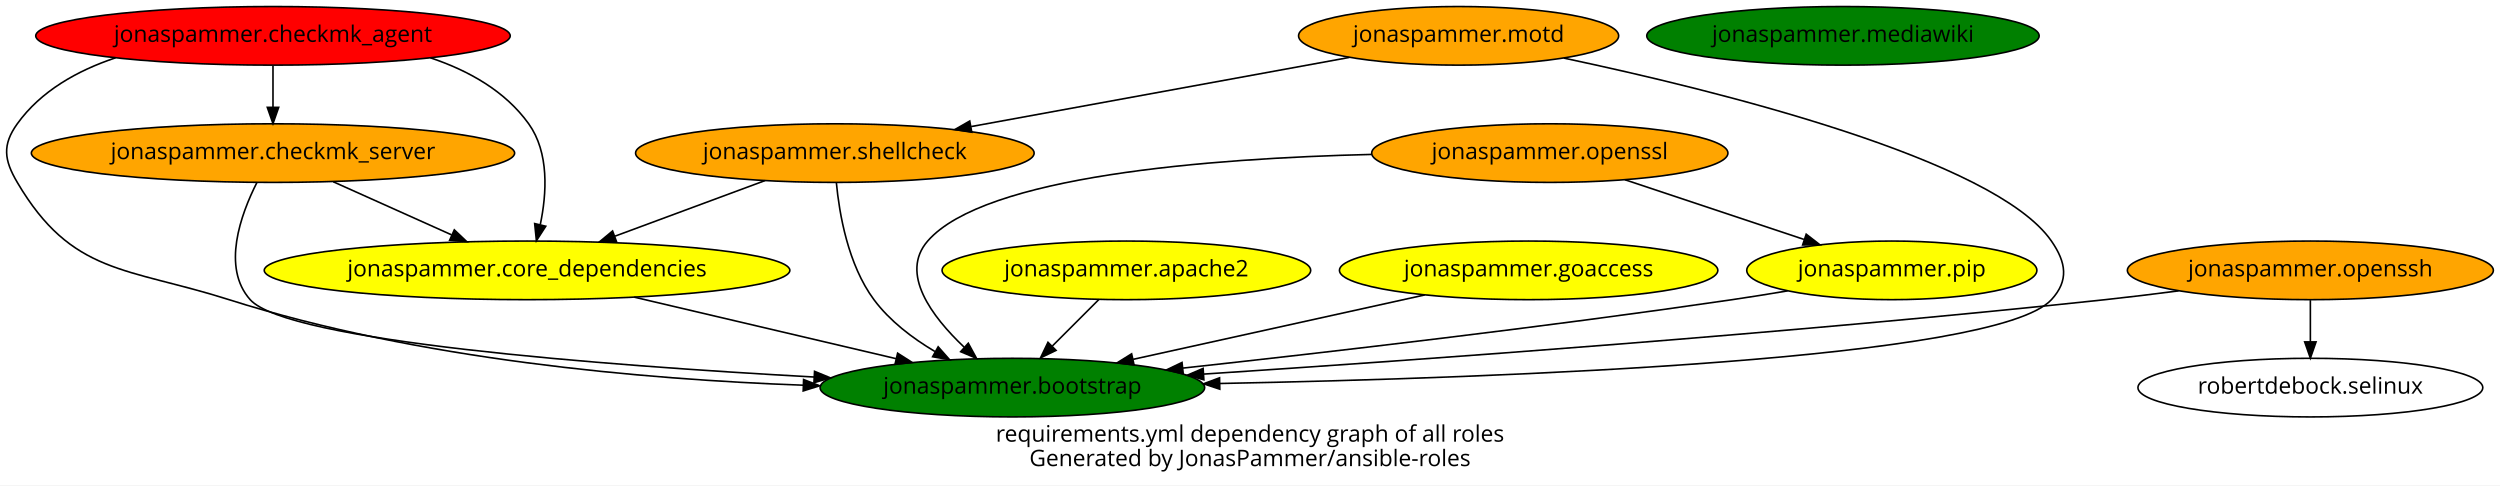
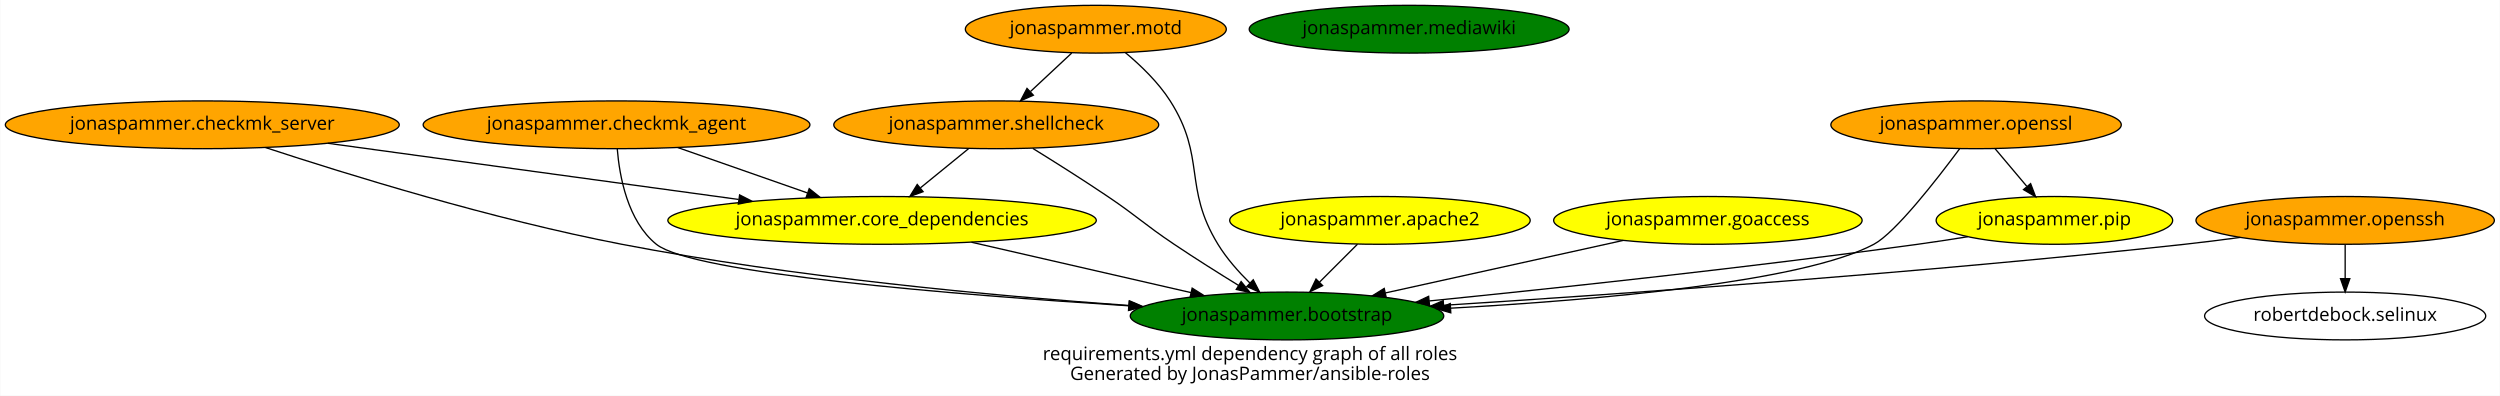
- <svg xmlns="http://www.w3.org/2000/svg" width="1535pt" height="298pt" viewBox="0.00 0.00 1535.06 298.00">
+ <svg xmlns="http://www.w3.org/2000/svg" width="1883pt" height="298pt" viewBox="0.00 0.00 1882.63 298.00">
  <g id="graph0" class="graph" transform="scale(1 1) rotate(0) translate(4 294)">
-     <polygon fill="white" stroke="transparent" points="-4,4 -4,-294 1531.06,-294 1531.06,4 -4,4" />
-     <text text-anchor="middle" x="763.53" y="-22.8" font-family="Open Sans" font-size="14.00">requirements.yml dependency graph of all roles </text>
-     <text text-anchor="middle" x="763.53" y="-7.8" font-family="Open Sans" font-size="14.00"> Generated by JonasPammer/ansible-roles</text>
+     <polygon fill="white" stroke="transparent" points="-4,4 -4,-294 1878.63,-294 1878.63,4 -4,4" />
+     <text text-anchor="middle" x="937.31" y="-22.8" font-family="Open Sans" font-size="14.00">requirements.yml dependency graph of all roles </text>
+     <text text-anchor="middle" x="937.31" y="-7.8" font-family="Open Sans" font-size="14.00"> Generated by JonasPammer/ansible-roles</text>
    <g id="node1" class="node">
-       <ellipse fill="green" stroke="black" cx="617.62" cy="-56" rx="118.08" ry="18" />
-       <text text-anchor="middle" x="617.62" y="-52.3" font-family="Open Sans" font-size="14.00">jonaspammer.bootstrap</text>
+       <ellipse fill="green" stroke="black" cx="965.19" cy="-56" rx="118.08" ry="18" />
+       <text text-anchor="middle" x="965.19" y="-52.3" font-family="Open Sans" font-size="14.00">jonaspammer.bootstrap</text>
    </g>
    <g id="node2" class="node">
-       <ellipse fill="yellow" stroke="black" cx="319.62" cy="-128" rx="161.37" ry="18" />
-       <text text-anchor="middle" x="319.62" y="-124.3" font-family="Open Sans" font-size="14.00">jonaspammer.core_dependencies</text>
+       <ellipse fill="yellow" stroke="black" cx="660.19" cy="-128" rx="161.37" ry="18" />
+       <text text-anchor="middle" x="660.19" y="-124.3" font-family="Open Sans" font-size="14.00">jonaspammer.core_dependencies</text>
    </g>
    <g id="edge1" class="edge">
-       <path fill="none" stroke="black" d="M385.39,-111.55C433.01,-100.36 497.34,-85.25 546.22,-73.77" />
-       <polygon fill="black" stroke="black" points="547.16,-77.15 556.09,-71.45 545.55,-70.33 547.16,-77.15" />
+       <path fill="none" stroke="black" d="M727.5,-111.55C776.51,-100.3 842.8,-85.09 892.93,-73.58" />
+       <polygon fill="black" stroke="black" points="893.76,-76.98 902.73,-71.34 892.2,-70.16 893.76,-76.98" />
    </g>
    <g id="node3" class="node">
-       <ellipse fill="yellow" stroke="black" cx="1157.62" cy="-128" rx="89.08" ry="18" />
-       <text text-anchor="middle" x="1157.62" y="-124.3" font-family="Open Sans" font-size="14.00">jonaspammer.pip</text>
+       <ellipse fill="yellow" stroke="black" cx="1543.19" cy="-128" rx="89.08" ry="18" />
+       <text text-anchor="middle" x="1543.19" y="-124.3" font-family="Open Sans" font-size="14.00">jonaspammer.pip</text>
    </g>
    <g id="edge2" class="edge">
-       <path fill="none" stroke="black" d="M1093.65,-115.41C1082.33,-113.5 1070.64,-111.62 1059.62,-110 944.57,-93.14 812.09,-77.79 722.4,-68" />
-       <polygon fill="black" stroke="black" points="722.54,-64.49 712.22,-66.89 721.79,-71.45 722.54,-64.49" />
+       <path fill="none" stroke="black" d="M1477.88,-115.69C1465.38,-113.68 1452.4,-111.69 1440.19,-110 1314.16,-92.58 1168.71,-77.02 1072.31,-67.33" />
+       <polygon fill="black" stroke="black" points="1072.56,-63.84 1062.26,-66.33 1071.86,-70.81 1072.56,-63.84" />
    </g>
    <g id="node4" class="node">
-       <ellipse fill="orange" stroke="black" cx="508.62" cy="-200" rx="122.38" ry="18" />
-       <text text-anchor="middle" x="508.62" y="-196.3" font-family="Open Sans" font-size="14.00">jonaspammer.shellcheck</text>
+       <ellipse fill="orange" stroke="black" cx="746.19" cy="-200" rx="122.38" ry="18" />
+       <text text-anchor="middle" x="746.19" y="-196.3" font-family="Open Sans" font-size="14.00">jonaspammer.shellcheck</text>
    </g>
    <g id="edge3" class="edge">
-       <path fill="none" stroke="black" d="M509.53,-181.99C511.33,-162.8 516.7,-131.46 532.62,-110 542.31,-96.94 556.26,-86.35 570.07,-78.17" />
-       <polygon fill="black" stroke="black" points="572.06,-81.07 579.08,-73.13 568.64,-74.96 572.06,-81.07" />
+       <path fill="none" stroke="black" d="M773.7,-182.23C790.23,-172.01 811.6,-158.54 830.19,-146 852.89,-130.69 857.45,-125.25 880.19,-110 895.88,-99.47 913.57,-88.33 928.73,-79" />
+       <polygon fill="black" stroke="black" points="930.63,-81.94 937.33,-73.73 926.97,-75.97 930.63,-81.94" />
    </g>
    <g id="edge4" class="edge">
-       <path fill="none" stroke="black" d="M465.73,-183.12C438.43,-173 402.84,-159.82 373.62,-149" />
-       <polygon fill="black" stroke="black" points="374.57,-145.62 363.98,-145.43 372.14,-152.18 374.57,-145.62" />
+       <path fill="none" stroke="black" d="M725.37,-182.05C714.46,-173.18 700.94,-162.17 689.04,-152.48" />
+       <polygon fill="black" stroke="black" points="691.08,-149.63 681.11,-146.03 686.66,-155.06 691.08,-149.63" />
    </g>
    <g id="node5" class="node">
-       <ellipse fill="orange" stroke="black" cx="163.62" cy="-200" rx="148.37" ry="18" />
-       <text text-anchor="middle" x="163.62" y="-196.3" font-family="Open Sans" font-size="14.00">jonaspammer.checkmk_server</text>
+       <ellipse fill="orange" stroke="black" cx="148.19" cy="-200" rx="148.37" ry="18" />
+       <text text-anchor="middle" x="148.19" y="-196.3" font-family="Open Sans" font-size="14.00">jonaspammer.checkmk_server</text>
    </g>
    <g id="edge5" class="edge">
-       <path fill="none" stroke="black" d="M153.77,-181.98C143.75,-162.19 132.01,-129.72 149.62,-110 172.38,-84.52 364.93,-69.72 495.84,-62.51" />
-       <polygon fill="black" stroke="black" points="496.15,-66 505.95,-61.96 495.77,-59.01 496.15,-66" />
+       <path fill="none" stroke="black" d="M195.76,-182.87C257.09,-162.72 367.36,-128.62 464.19,-110 593.65,-85.11 744.34,-71.15 846.39,-63.89" />
+       <polygon fill="black" stroke="black" points="846.69,-67.37 856.42,-63.18 846.2,-60.39 846.69,-67.37" />
    </g>
    <g id="edge6" class="edge">
-       <path fill="none" stroke="black" d="M200.59,-182.41C222.37,-172.64 250.11,-160.19 273.33,-149.77" />
-       <polygon fill="black" stroke="black" points="274.96,-152.88 282.65,-145.59 272.09,-146.49 274.96,-152.88" />
+       <path fill="none" stroke="black" d="M242.69,-186.08C330.28,-174.1 460.5,-156.3 552.17,-143.77" />
+       <polygon fill="black" stroke="black" points="552.88,-147.2 562.31,-142.38 551.93,-140.27 552.88,-147.2" />
    </g>
    <g id="node6" class="node">
-       <ellipse fill="red" stroke="black" cx="163.62" cy="-272" rx="145.67" ry="18" />
-       <text text-anchor="middle" x="163.62" y="-268.3" font-family="Open Sans" font-size="14.00">jonaspammer.checkmk_agent</text>
+       <ellipse fill="orange" stroke="black" cx="460.19" cy="-200" rx="145.67" ry="18" />
+       <text text-anchor="middle" x="460.19" y="-196.3" font-family="Open Sans" font-size="14.00">jonaspammer.checkmk_agent</text>
    </g>
    <g id="edge7" class="edge">
-       <path fill="none" stroke="black" d="M66.96,-258.51C43.5,-250.67 21.05,-238.1 6.62,-218 -2.71,-205 -1.5,-195.78 6.62,-182 40.15,-125.1 73.68,-130.01 136.62,-110 252.34,-73.22 390.72,-61.07 489.28,-57.47" />
-       <polygon fill="black" stroke="black" points="489.42,-60.97 499.29,-57.13 489.18,-53.97 489.42,-60.97" />
+       <path fill="none" stroke="black" d="M460.73,-181.87C462.39,-161.33 468.48,-127.5 490.19,-110 517.38,-88.08 714.26,-72.07 845.86,-63.68" />
+       <polygon fill="black" stroke="black" points="846.25,-67.16 856.01,-63.03 845.81,-60.17 846.25,-67.16" />
    </g>
    <g id="edge8" class="edge">
-       <path fill="none" stroke="black" d="M260.28,-258.51C283.74,-250.67 306.19,-238.1 320.62,-218 333.32,-200.31 331.73,-175.13 327.74,-156.07" />
-       <polygon fill="black" stroke="black" points="331.11,-155.09 325.36,-146.19 324.3,-156.73 331.11,-155.09" />
+       <path fill="none" stroke="black" d="M506.32,-182.85C535.36,-172.69 573.05,-159.5 603.85,-148.72" />
+       <polygon fill="black" stroke="black" points="605.31,-151.92 613.59,-145.31 603,-145.31 605.31,-151.92" />
+     </g>
+     <g id="node7" class="node">
+       <ellipse fill="orange" stroke="black" cx="1762.19" cy="-128" rx="112.38" ry="18" />
+       <text text-anchor="middle" x="1762.19" y="-124.3" font-family="Open Sans" font-size="14.00">jonaspammer.openssh</text>
    </g>
    <g id="edge9" class="edge">
-       <path fill="none" stroke="black" d="M163.62,-253.7C163.62,-245.98 163.62,-236.71 163.62,-228.11" />
-       <polygon fill="black" stroke="black" points="167.12,-228.1 163.62,-218.1 160.12,-228.1 167.12,-228.1" />
+       <path fill="none" stroke="black" d="M1683.19,-115.19C1669.22,-113.3 1654.79,-111.49 1641.19,-110 1446.16,-88.67 1218.56,-72.65 1083.46,-64.07" />
+       <polygon fill="black" stroke="black" points="1083.29,-60.55 1073.09,-63.41 1082.85,-67.54 1083.29,-60.55" />
    </g>
-     <g id="node7" class="node">
-       <ellipse fill="orange" stroke="black" cx="1414.62" cy="-128" rx="112.38" ry="18" />
-       <text text-anchor="middle" x="1414.62" y="-124.3" font-family="Open Sans" font-size="14.00">jonaspammer.openssh</text>
+     <g id="node13" class="node">
+       <ellipse fill="none" stroke="black" cx="1762.19" cy="-56" rx="105.88" ry="18" />
+       <text text-anchor="middle" x="1762.19" y="-52.3" font-family="Open Sans" font-size="14.00">robertdebock.selinux</text>
    </g>
    <g id="edge10" class="edge">
-       <path fill="none" stroke="black" d="M1333.7,-115.41C1318.73,-113.46 1303.22,-111.56 1288.62,-110 1095.11,-89.32 869.41,-73.12 735.29,-64.32" />
-       <polygon fill="black" stroke="black" points="735.2,-60.8 725,-63.64 734.75,-67.79 735.2,-60.8" />
+       <path fill="none" stroke="black" d="M1762.19,-109.7C1762.19,-101.98 1762.19,-92.71 1762.19,-84.11" />
+       <polygon fill="black" stroke="black" points="1765.69,-84.1 1762.19,-74.1 1758.69,-84.1 1765.69,-84.1" />
    </g>
-     <g id="node13" class="node">
-       <ellipse fill="none" stroke="black" cx="1414.62" cy="-56" rx="105.88" ry="18" />
-       <text text-anchor="middle" x="1414.62" y="-52.3" font-family="Open Sans" font-size="14.00">robertdebock.selinux</text>
+     <g id="node8" class="node">
+       <ellipse fill="orange" stroke="black" cx="821.19" cy="-272" rx="98.28" ry="18" />
+       <text text-anchor="middle" x="821.19" y="-268.3" font-family="Open Sans" font-size="14.00">jonaspammer.motd</text>
    </g>
    <g id="edge11" class="edge">
-       <path fill="none" stroke="black" d="M1414.62,-109.7C1414.62,-101.98 1414.62,-92.71 1414.62,-84.11" />
-       <polygon fill="black" stroke="black" points="1418.12,-84.1 1414.62,-74.1 1411.12,-84.1 1418.12,-84.1" />
-     </g>
-     <g id="node8" class="node">
-       <ellipse fill="orange" stroke="black" cx="891.62" cy="-272" rx="98.28" ry="18" />
-       <text text-anchor="middle" x="891.62" y="-268.3" font-family="Open Sans" font-size="14.00">jonaspammer.motd</text>
+       <path fill="none" stroke="black" d="M843.38,-254.42C854.85,-244.87 868.27,-232 877.19,-218 904.38,-175.33 886.79,-153.17 913.19,-110 919.64,-99.45 928.55,-89.37 937.18,-80.88" />
+       <polygon fill="black" stroke="black" points="939.75,-83.27 944.62,-73.86 934.94,-78.18 939.75,-83.27" />
    </g>
    <g id="edge12" class="edge">
-       <path fill="none" stroke="black" d="M956.23,-258.33C1051.21,-238.22 1221.03,-196.1 1255.62,-146 1264.71,-132.83 1266.46,-121.77 1255.62,-110 1221.82,-73.27 921.31,-61.99 745.03,-58.53" />
-       <polygon fill="black" stroke="black" points="744.98,-55.03 734.91,-58.34 744.84,-62.03 744.98,-55.03" />
+       <path fill="none" stroke="black" d="M803.03,-254.05C793.7,-245.35 782.18,-234.59 771.95,-225.04" />
+       <polygon fill="black" stroke="black" points="774.13,-222.3 764.44,-218.03 769.36,-227.41 774.13,-222.3" />
+     </g>
+     <g id="node9" class="node">
+       <ellipse fill="yellow" stroke="black" cx="1035.19" cy="-128" rx="113.18" ry="18" />
+       <text text-anchor="middle" x="1035.19" y="-124.3" font-family="Open Sans" font-size="14.00">jonaspammer.apache2</text>
    </g>
    <g id="edge13" class="edge">
-       <path fill="none" stroke="black" d="M824.47,-258.73C759.85,-246.92 661.96,-229.03 592.3,-216.29" />
-       <polygon fill="black" stroke="black" points="592.7,-212.81 582.24,-214.45 591.44,-219.7 592.7,-212.81" />
+       <path fill="none" stroke="black" d="M1018.24,-110.05C1009.69,-101.5 999.15,-90.96 989.72,-81.54" />
+       <polygon fill="black" stroke="black" points="992.01,-78.87 982.46,-74.28 987.06,-83.82 992.01,-78.87" />
    </g>
-     <g id="node9" class="node">
-       <ellipse fill="yellow" stroke="black" cx="687.62" cy="-128" rx="113.18" ry="18" />
-       <text text-anchor="middle" x="687.62" y="-124.3" font-family="Open Sans" font-size="14.00">jonaspammer.apache2</text>
+     <g id="node10" class="node">
+       <ellipse fill="orange" stroke="black" cx="1484.19" cy="-200" rx="109.38" ry="18" />
+       <text text-anchor="middle" x="1484.19" y="-196.3" font-family="Open Sans" font-size="14.00">jonaspammer.openssl</text>
    </g>
    <g id="edge14" class="edge">
-       <path fill="none" stroke="black" d="M670.68,-110.05C662.12,-101.5 651.58,-90.96 642.16,-81.54" />
-       <polygon fill="black" stroke="black" points="644.44,-78.87 634.9,-74.28 639.49,-83.82 644.44,-78.87" />
-     </g>
-     <g id="node10" class="node">
-       <ellipse fill="orange" stroke="black" cx="947.62" cy="-200" rx="109.38" ry="18" />
-       <text text-anchor="middle" x="947.62" y="-196.3" font-family="Open Sans" font-size="14.00">jonaspammer.openssl</text>
+       <path fill="none" stroke="black" d="M1471.86,-182.02C1454.55,-158.67 1423.33,-118.58 1407.19,-110 1353.66,-81.56 1199.8,-68.07 1088.64,-61.89" />
+       <polygon fill="black" stroke="black" points="1088.54,-58.38 1078.36,-61.33 1088.16,-65.37 1088.54,-58.38" />
    </g>
    <g id="edge15" class="edge">
-       <path fill="none" stroke="black" d="M838.29,-199.19C738.16,-196.76 600.41,-185.95 565.62,-146 548.32,-126.14 568.11,-99.69 588.05,-80.8" />
-       <polygon fill="black" stroke="black" points="590.55,-83.26 595.62,-73.96 585.86,-78.06 590.55,-83.26" />
+       <path fill="none" stroke="black" d="M1498.47,-182.05C1505.64,-173.54 1514.47,-163.07 1522.38,-153.68" />
+       <polygon fill="black" stroke="black" points="1525.27,-155.69 1529.04,-145.79 1519.92,-151.18 1525.27,-155.69" />
+     </g>
+     <g id="node11" class="node">
+       <ellipse fill="yellow" stroke="black" cx="1282.19" cy="-128" rx="116.18" ry="18" />
+       <text text-anchor="middle" x="1282.19" y="-124.3" font-family="Open Sans" font-size="14.00">jonaspammer.goaccess</text>
    </g>
    <g id="edge16" class="edge">
-       <path fill="none" stroke="black" d="M993.71,-183.64C1026.12,-172.83 1069.62,-158.33 1103.66,-146.99" />
-       <polygon fill="black" stroke="black" points="1105.06,-150.21 1113.44,-143.73 1102.85,-143.57 1105.06,-150.21" />
-     </g>
-     <g id="node11" class="node">
-       <ellipse fill="yellow" stroke="black" cx="934.62" cy="-128" rx="116.18" ry="18" />
-       <text text-anchor="middle" x="934.62" y="-124.3" font-family="Open Sans" font-size="14.00">jonaspammer.goaccess</text>
-     </g>
-     <g id="edge17" class="edge">
-       <path fill="none" stroke="black" d="M870.85,-112.92C819.11,-101.49 746.09,-85.37 691.75,-73.37" />
-       <polygon fill="black" stroke="black" points="692.35,-69.92 681.83,-71.18 690.84,-76.75 692.35,-69.92" />
+       <path fill="none" stroke="black" d="M1218.42,-112.92C1166.68,-101.49 1093.66,-85.37 1039.32,-73.37" />
+       <polygon fill="black" stroke="black" points="1039.92,-69.92 1029.4,-71.18 1038.41,-76.75 1039.92,-69.92" />
    </g>
    <g id="node12" class="node">
-       <ellipse fill="green" stroke="black" cx="1127.62" cy="-272" rx="120.48" ry="18" />
-       <text text-anchor="middle" x="1127.62" y="-268.3" font-family="Open Sans" font-size="14.00">jonaspammer.mediawiki</text>
+       <ellipse fill="green" stroke="black" cx="1057.19" cy="-272" rx="120.48" ry="18" />
+       <text text-anchor="middle" x="1057.19" y="-268.3" font-family="Open Sans" font-size="14.00">jonaspammer.mediawiki</text>
    </g>
  </g>
</svg>
